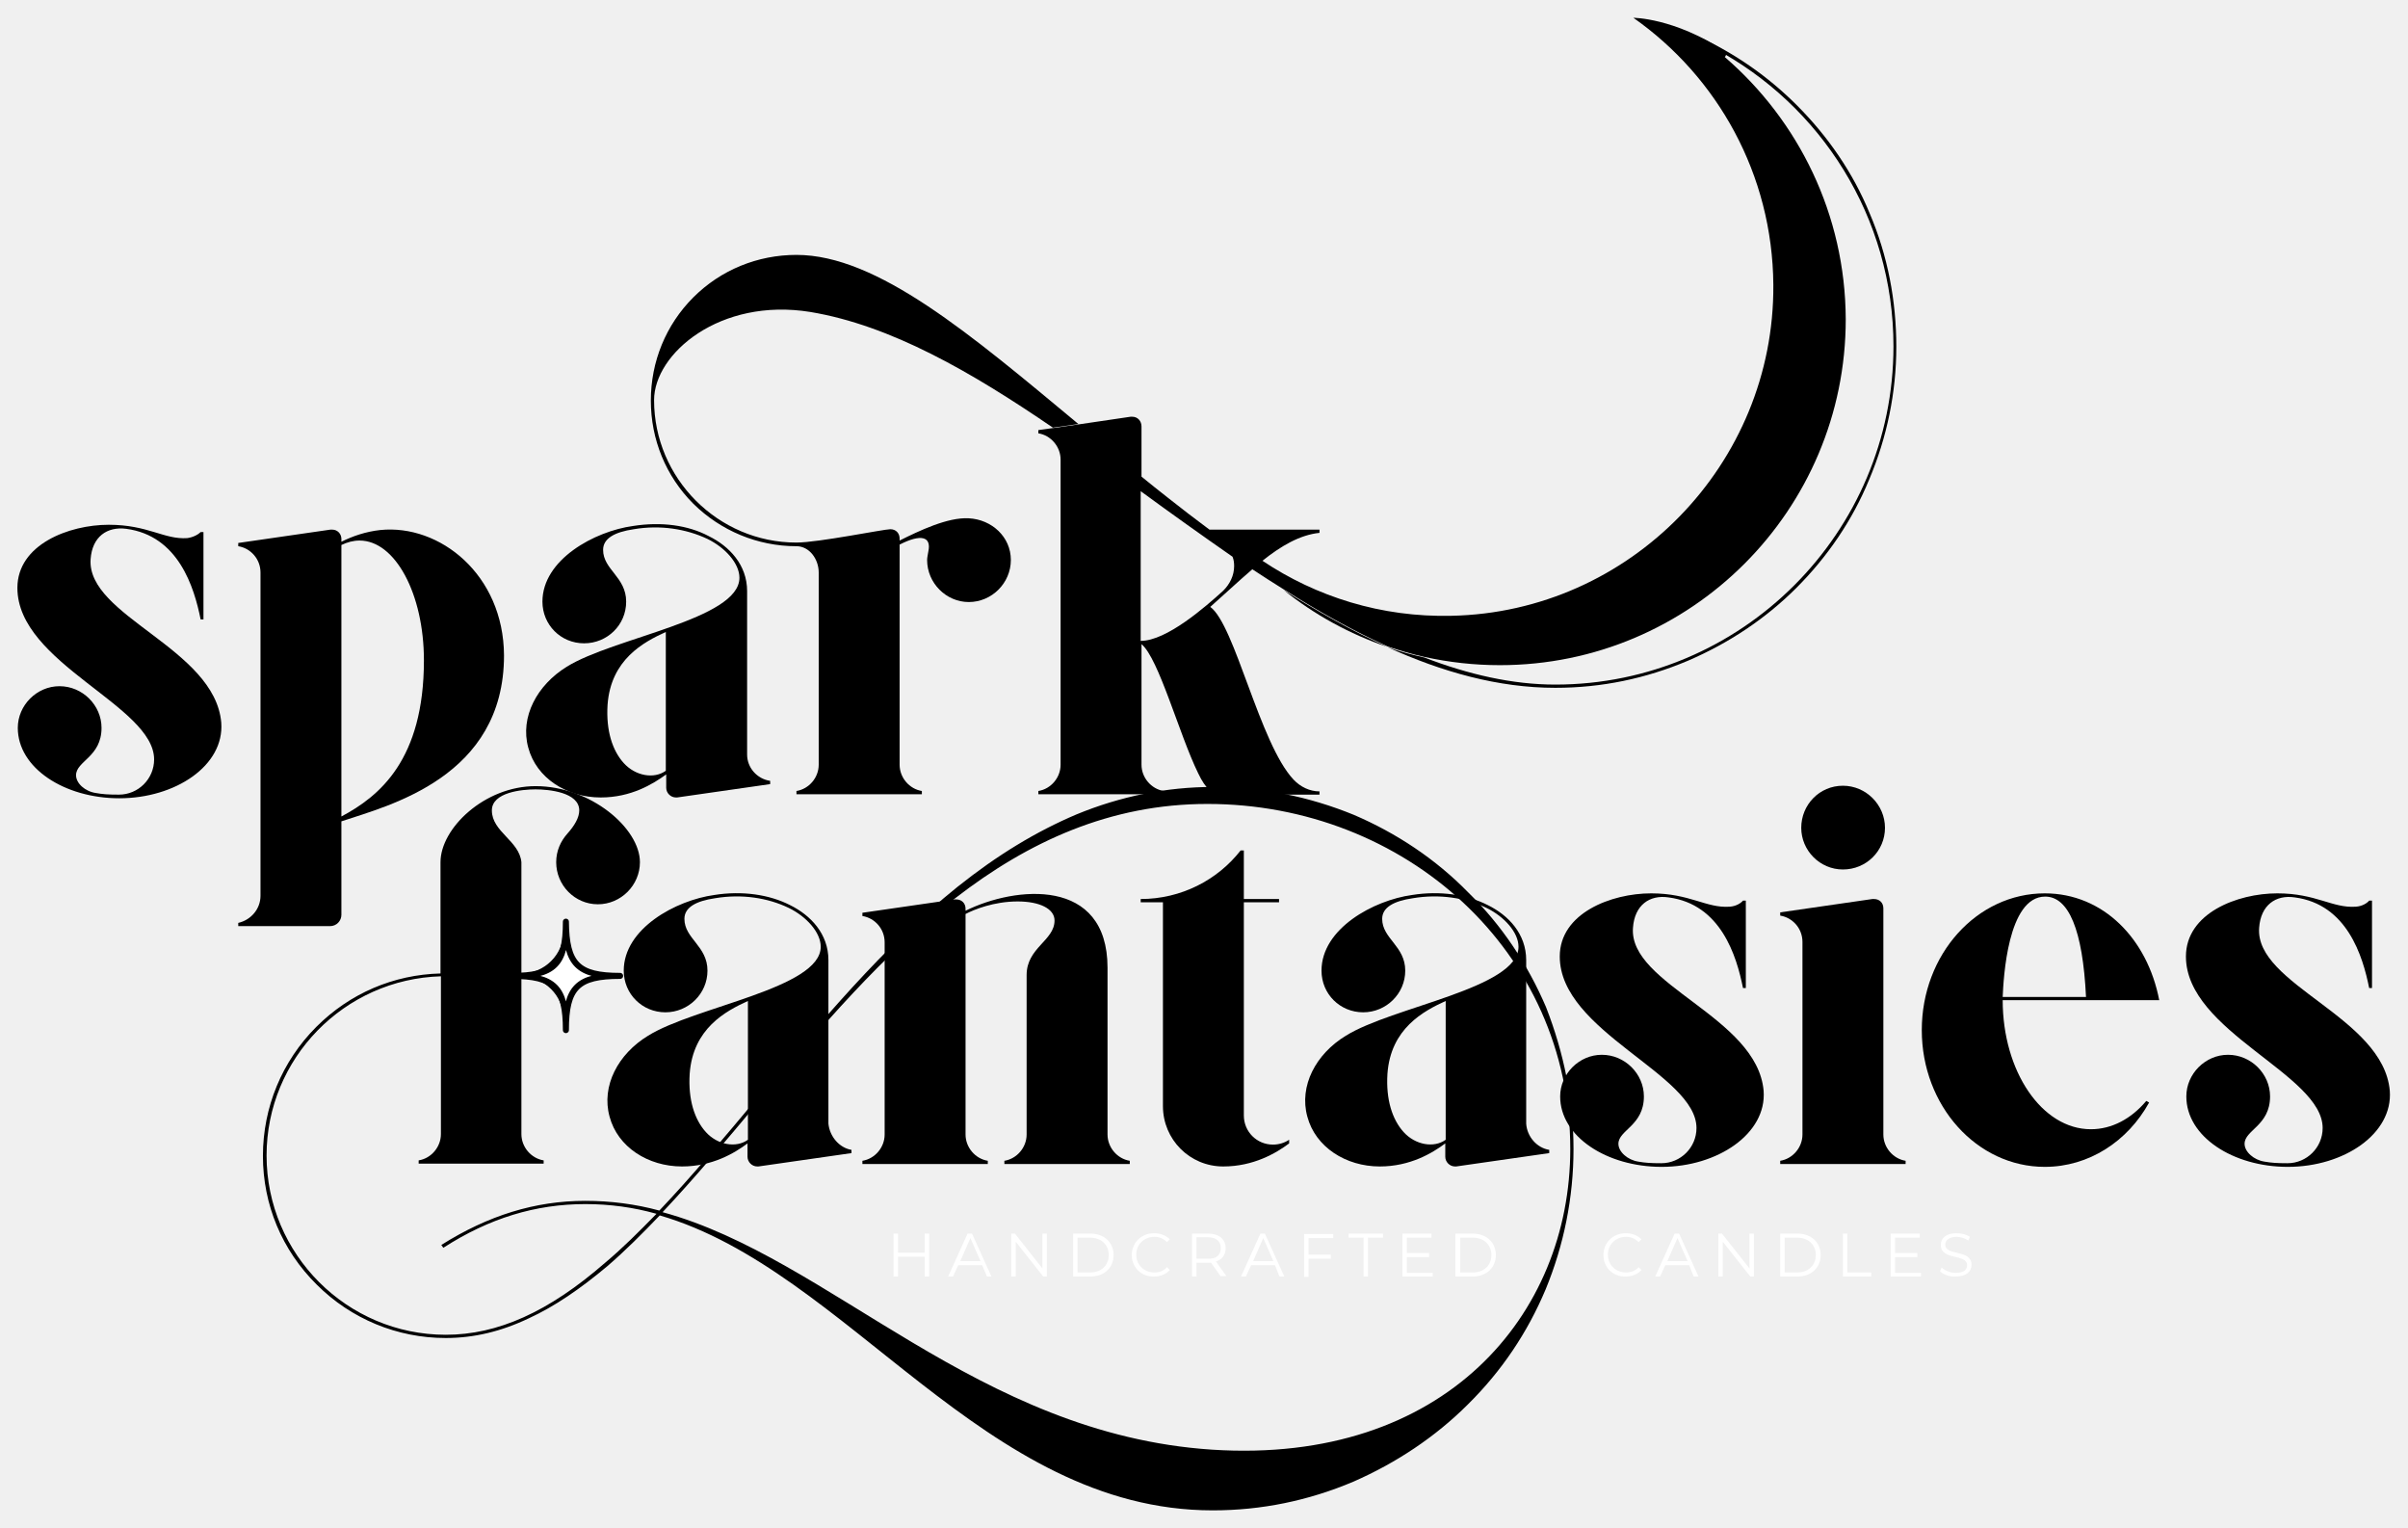
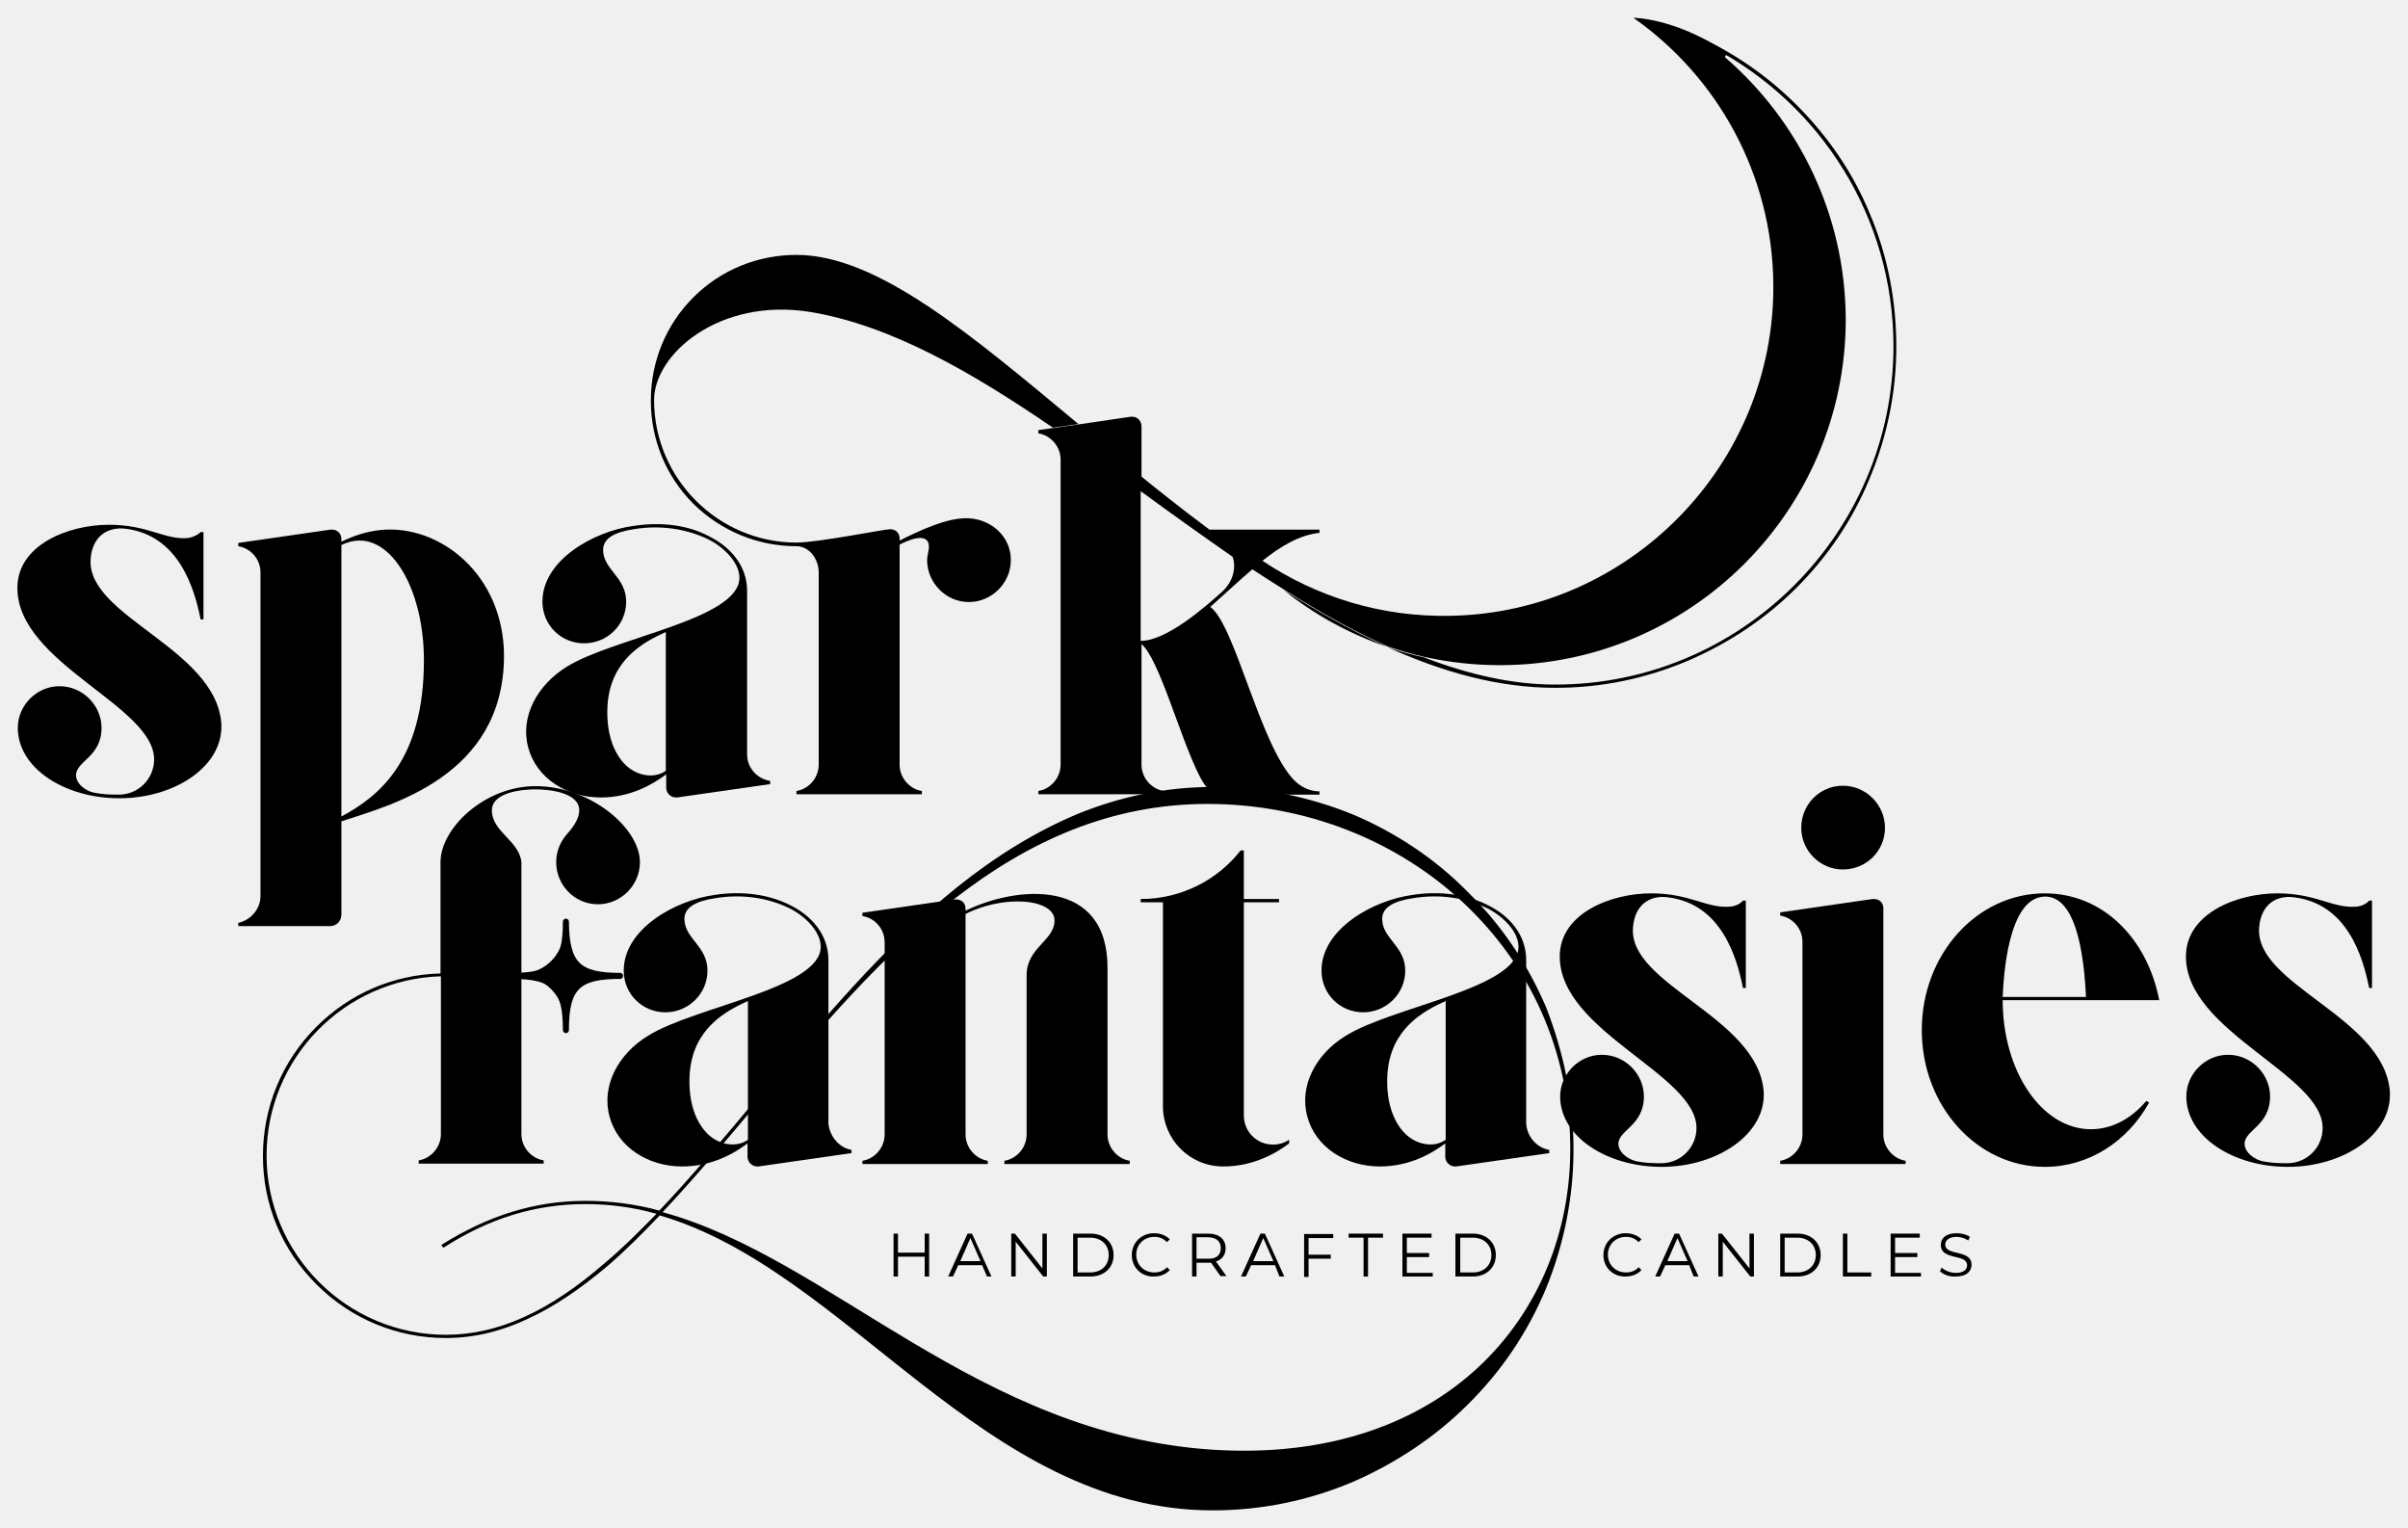
<svg xmlns="http://www.w3.org/2000/svg" version="1.1" id="Layer_1" x="0px" y="0px" viewBox="0 0 595.3 377.6" style="enable-background:new 0 0 595.3 377.6;" xml:space="preserve">
  <style type="text/css">
	.st0{fill:none;}
- 	.st1{fill:#fff;stroke:#000;stroke-width:1.492;stroke-linecap:round;stroke-linejoin:round;stroke-miterlimit:10;}
- 	.st2{fill:#fff;}
+ 	.st1{fill:#000;stroke:#000;stroke-width:1.492;stroke-linecap:round;stroke-linejoin:round;stroke-miterlimit:10;}
+ 	.st2{fill:#000;}
</style>
  <g>
    <g>
      <path d="M389,284c0,12-2.4,23.8-6.9,34.7c-4.5,10.7-10.9,20.2-19.2,28.4c-8.1,8.1-17.8,14.5-28.3,19.1    c-11.1,4.7-22.7,7.1-34.8,7.1c-56.6,0-90.2-59.4-136.7-72.9c-4.3,4.5-8.5,8.7-12.9,12.5c-6.8,5.7-13.1,10-19.4,12.9    c-6.9,3.3-13.7,4.9-20.6,4.9c-12,0-23.4-4.7-31.9-13.2C69.7,309,65,297.7,65,285.7c0-12,4.7-23.4,13.2-31.9    c8.3-8.3,19.1-12.9,30.7-13.2v-27.5c0-8.4,10.9-18.8,23.5-18.8c13.6,0,25.8,10.4,25.8,18.8c0,5.7-4.7,10.4-10.4,10.4    c-5.7,0-10.3-4.7-10.3-10.4c0-2.8,1.1-5.2,2.8-7.1c1.7-1.9,2.9-3.9,2.9-5.7c0-4.5-7.6-5.2-10.8-5.2c-3.3,0-10.8,0.7-10.8,5.2    c0,5.3,6.8,7.5,7.3,12.8v2.8v24.7c5.7,0,10.4-4.7,10.4-10.3h0.8v21.5h-0.8c0-5.7-4.7-10.4-10.4-10.4v35.2v3.7c0,3.2,2.4,6,5.5,6.5    v0.8h-8.3h-2.5H112h-8.5v-0.8c3.1-0.5,5.5-3.3,5.5-6.5v-3.7v-29.8v-5.5c-23.9,0.7-43.1,20.3-43.1,44.3c0,24.4,19.9,44.3,44.3,44.3    c12.8,0,25.4-5.6,39.4-17.8c4.3-3.6,8.4-7.7,12.7-12.1c-5.7-1.6-11.5-2.4-17.6-2.4c-12.3,0-23.8,3.5-35.1,10.8l-0.5-0.7    c11.6-7.3,23.2-10.9,35.6-10.9c6.3,0,12.4,0.8,18.3,2.4c8-8.4,15.9-17.9,24.2-27.8c15.3-18.4,31.2-37.5,49.5-52.2    c9.9-7.9,19.5-13.7,29.4-17.9c10.9-4.5,22.3-6.8,33.8-6.8c12.1,0,23.8,2.4,34.8,6.9c10.5,4.5,20.2,10.9,28.3,19.2    c8.3,8.1,14.7,17.8,19.2,28.3C386.6,260.2,389,271.8,389,284z M388.2,284c0-48.9-40.9-85.3-89.7-85.3    c-48.2,0-80.9,37.5-110.8,73.4c-8.1,9.7-16,19.1-23.9,27.5c41.5,11.3,77.7,54.9,135.9,58.7C357.2,362,388.2,324.9,388.2,284z" />
      <path d="M210.5,284.2v0.8l-23,3.3c0,0-0.1,0-0.3,0c-1.3,0-2.4-1.1-2.4-2.4v-1.2v-2.1c-3.2,2.4-8.7,5.7-16.2,5.7    c-8.4,0-15.9-4.8-17.9-12.3c-2.1-7.6,2.1-15.5,9.5-20c11.5-7.2,42.7-11.7,42.7-22c0-3.6-3.6-7.5-7.9-9.6    c-5.2-2.5-11.6-3.5-18.2-2.4c-4.8,0.7-7.6,2.3-7.6,5.1c0,4.9,5.7,6.7,5.7,12.8c0,5.7-4.7,10.3-10.4,10.3    c-5.7,0-10.3-4.5-10.3-10.3c0-10.4,12.9-17.4,22.4-18.7c6.9-1.1,13.6-0.1,18.7,2.5c5.1,2.5,9.5,7.1,9.5,13.6v2.3V259v4.7v12.5v1.5    C205.1,280.9,207.5,283.7,210.5,284.2z M184.9,247.4c-5.5,2.5-13.6,6.8-14.4,18c-0.4,6.4,1.2,11.3,4,14.4c2.9,3.2,7.5,4,10.4,1.9    V265v-8V248V247.4z" />
      <path d="M279.3,286.9v0.8H271h-22.7v-0.8c3.1-0.5,5.5-3.3,5.5-6.5V241c0-6.8,6.9-8.5,6.9-13.5c0-2.9-3.7-4.7-9.1-4.7    c-5.9,0-10.8,2-12.9,3.1v54.5c0,3.2,2.4,6,5.5,6.5v0.8h-31v-0.8c3.1-0.5,5.5-3.3,5.5-6.5v-47.5c0-3.3-2.4-6-5.5-6.5v-0.8l22.8-3.3    c0.1,0,0.3,0,0.4,0c1.3,0,2.3,0.9,2.3,2.3v0.5c12.3-6.1,35.1-8.4,35.1,14.1v41.2C273.8,283.6,276.2,286.4,279.3,286.9z" />
      <path d="M318.7,281.7v0.9c-3.2,2.4-8.8,5.7-16.3,5.7c-8.3,0-14.9-6.7-14.9-14.9v-2v-47.8V223H282v-0.8c10,0,19-4.7,24.7-12h0.8v12    h8.7v0.8h-8.7v43.6v2v7.1c0,4,3.2,7.2,7.2,7.2C316.1,282.9,317.5,282.5,318.7,281.7z" />
      <path d="M383,284.2v0.8l-23,3.3c0,0-0.1,0-0.3,0c-1.3,0-2.4-1.1-2.4-2.4v-1.2v-2.1c-3.2,2.4-8.7,5.7-16.2,5.7    c-8.4,0-15.9-4.8-17.9-12.3c-2.1-7.6,2.1-15.5,9.5-20c11.5-7.2,42.7-11.7,42.7-22c0-3.6-3.6-7.5-7.9-9.6    c-5.2-2.5-11.6-3.5-18.2-2.4c-4.8,0.7-7.6,2.3-7.6,5.1c0,4.9,5.7,6.7,5.7,12.8c0,5.7-4.7,10.3-10.4,10.3    c-5.7,0-10.3-4.5-10.3-10.3c0-10.4,12.9-17.4,22.4-18.7c6.9-1.1,13.6-0.1,18.7,2.5c5.1,2.5,9.5,7.1,9.5,13.6v2.3V259v4.7v12.5v1.5    C377.5,280.9,379.9,283.7,383,284.2z M357.4,247.4c-5.5,2.5-13.6,6.8-14.4,18c-0.4,6.4,1.2,11.3,4,14.4c2.9,3.2,7.5,4,10.4,1.9    V265v-8V248V247.4z" />
      <path d="M410.8,288.4c-13.6,0-25.1-7.5-25.1-17.4c0-5.6,4.7-10.3,10.3-10.3c5.7,0,10.4,4.7,10.4,10.3c0,7.2-6.3,8.3-6.3,11.7    c0,2,2.3,4,4.9,4.4c1.7,0.3,3.1,0.4,5.7,0.4c4.8,0,8.7-3.9,8.7-8.7c0-13.3-33.8-23.8-33.8-42.4c0-10.7,12.7-15.6,22.6-15.6    c9.6,0,13.6,3.7,19.4,3.3c1.5-0.1,2.7-0.8,3.3-1.5h0.7v21.6c0,0-0.4,0-0.7,0c-1.6-8-5.5-20.7-18.4-22.4c-4.7-0.7-8.4,1.9-8.8,7.5    c-1.1,14.1,30.7,22,32.3,40.3C436.8,280.2,424.6,288.4,410.8,288.4z" />
      <path d="M445.6,232.8c0-3.3-2.4-6-5.5-6.5v-0.8l22.8-3.3c0.1,0,0.3,0,0.4,0c1.3,0,2.3,0.9,2.3,2.3v55.9c0,3.2,2.4,6,5.5,6.5v0.8    h-31v-0.8c3.1-0.5,5.5-3.3,5.5-6.5V232.8z M455.6,214.9c-5.7,0-10.3-4.7-10.3-10.3c0-5.7,4.5-10.4,10.3-10.4    c5.7,0,10.4,4.7,10.4,10.4C466,210.3,461.4,214.9,455.6,214.9z" />
      <path d="M530.6,272.1l0.7,0.4c-5.3,9.6-14.9,15.9-25.8,15.9c-16.8,0-30.4-15.1-30.4-33.8c0-18.7,13.6-33.8,30.4-33.8    c14.5,0,25.4,11.3,28.3,26.4h-12.4h-5.7h-20.6c0,17.6,9.7,31.9,21.8,31.9C522.1,279.1,526.9,276.5,530.6,272.1z M495.1,246.4h20.6    c-0.8-16.6-4.3-24.8-10.1-24.8C496.3,221.6,495.3,241.9,495.1,246.4z" />
      <path d="M565.6,288.4c-13.6,0-25.1-7.5-25.1-17.4c0-5.6,4.7-10.3,10.3-10.3c5.7,0,10.4,4.7,10.4,10.3c0,7.2-6.3,8.3-6.3,11.7    c0,2,2.3,4,4.9,4.4c1.7,0.3,3.1,0.4,5.7,0.4c4.8,0,8.7-3.9,8.7-8.7c0-13.3-33.8-23.8-33.8-42.4c0-10.7,12.7-15.6,22.6-15.6    c9.6,0,13.6,3.7,19.4,3.3c1.5-0.1,2.7-0.8,3.3-1.5h0.7v21.6c0,0-0.4,0-0.7,0c-1.6-8-5.5-20.7-18.4-22.4c-4.7-0.7-8.4,1.9-8.8,7.5    c-1.1,14.1,30.7,22,32.3,40.3C591.6,280.2,579.5,288.4,565.6,288.4z" />
    </g>
    <path class="st0" d="M282,122.4v4v2.8c0,0,0,18.4,0,29.2c6.4,0,16-8.4,20.4-12.4c1.6-1.6,2.7-3.7,2.7-6.1c0-0.8-0.1-1.6-0.3-2.4   c-7.6-5.2-15.2-10.7-22.7-16.2V122.4z" />
    <path class="st0" d="M88.9,133.6c-1.6,0-3.1,0.4-4.5,1.1v10.1v3.1v44.4v9.5c9.5-5.1,20.4-14,20.4-38.6   C104.8,146.8,97.7,133.6,88.9,133.6z" />
    <path class="st0" d="M150.2,174.2c-0.4,6.4,1.2,11.3,4,14.4c2.9,3.2,7.5,4,10.4,1.9v-16.7v-8v-8.9v-0.7   C159.1,158.7,151,163,150.2,174.2z" />
    <path class="st0" d="M456.2,78.9c0,47.2-38.3,85.5-85.5,85.5c-6.3,0-12.5-0.7-18.5-2c10.9,4.2,21.8,6.7,32.4,6.7   c46.1,0,83.6-37.5,83.6-83.6c0-31.9-18-59.6-44.4-73.7C443.5,27.6,456.2,51.8,456.2,78.9z" />
    <path d="M22.4,138.2c0.4-5.6,4.1-8.1,8.8-7.5c12.9,1.7,16.8,14.4,18.4,22.4c0.3,0,0.7,0,0.7,0v-21.6h-0.7c-0.7,0.7-1.9,1.3-3.3,1.5   c-5.7,0.4-9.7-3.3-19.4-3.3c-9.9,0-22.6,4.9-22.6,15.6c0,18.7,33.8,29.1,33.8,42.4c0,4.8-3.9,8.7-8.7,8.7c-2.7,0-4-0.1-5.7-0.4   c-2.7-0.4-4.9-2.4-4.9-4.4c0-3.5,6.3-4.5,6.3-11.7c0-5.6-4.7-10.3-10.4-10.3c-5.6,0-10.3,4.7-10.3,10.3c0,9.9,11.5,17.4,25.1,17.4   c13.9,0,26-8.1,25.2-18.7C53.1,160.2,21.4,152.3,22.4,138.2z" />
    <path d="M94,131c-3.6,0.4-6.8,1.5-9.6,2.9v-0.7c0-1.2-0.9-2.3-2.3-2.3c-0.1,0-0.3,0-0.4,0l-22.8,3.3v0.8c3.1,0.5,5.5,3.2,5.5,6.5   v1.5v30.7v14.3v29.8v3.6c0,3.3-2.4,6-5.5,6.7v0.8h22.7c1.6,0,2.8-1.3,2.8-2.8V203c11.7-3.9,40.2-10.9,40.2-41   C124.5,142,108.7,129.5,94,131z M84.4,201.8v-9.5v-44.4v-3.1v-10.1c1.5-0.7,2.9-1.1,4.5-1.1c8.8,0,15.9,13.2,15.9,29.6   C104.8,187.8,93.8,196.8,84.4,201.8z" />
    <path d="M184.7,186.5V185v-12.5v-4.7v-19.4v-2.3c0-6.5-4.4-11.1-9.5-13.6c-5.1-2.7-11.7-3.6-18.7-2.5c-9.5,1.3-22.4,8.3-22.4,18.7   c0,5.7,4.5,10.3,10.3,10.3c5.7,0,10.4-4.5,10.4-10.3c0-6.1-5.7-7.9-5.7-12.8c0-2.8,2.8-4.4,7.6-5.1c6.5-1.1,12.9-0.1,18.2,2.4   c4.3,2.1,7.9,6,7.9,9.6c0,10.3-31.2,14.8-42.7,22c-7.3,4.5-11.6,12.4-9.5,20c2,7.5,9.5,12.3,17.9,12.3c7.5,0,12.9-3.3,16.2-5.7v2.1   v1.2c0,1.3,1.1,2.4,2.4,2.4c0.1,0,0.3,0,0.3,0l23-3.3V193C187.1,192.5,184.7,189.7,184.7,186.5z M164.6,156.9v8.9v8v16.7   c-2.9,2.1-7.5,1.3-10.4-1.9c-2.8-3.1-4.4-8-4-14.4c0.8-11.2,8.9-15.5,14.4-18V156.9z" />
    <path d="M462.2,52.7c-4.1-10-10.3-19-18-26.7c-7.1-7.1-15.3-12.8-24.4-17c1.3,0.9,2.6,1.9,3.9,2.9c26.4,14,44.4,41.8,44.4,73.7   c0,46-37.5,83.6-83.6,83.6c-10.6,0-21.5-2.5-32.4-6.7c-3.1-0.7-6.2-1.5-9.2-2.6c13.6,6.2,27.5,10.1,41.6,10.1   c11.5,0,22.4-2.3,32.8-6.7c10-4.3,19.1-10.3,26.8-18c7.7-7.7,13.9-16.8,18-26.8c4.4-10.4,6.7-21.5,6.7-32.8S466.7,63.2,462.2,52.7z   " />
    <path d="M196.9,63c-9.6,0-18.7,3.7-25.5,10.5c-6.8,6.8-10.5,15.9-10.5,25.5s3.7,18.7,10.5,25.5c6.8,6.7,15.9,10.5,25.5,10.5   c3.2,0,5.5,3.2,5.5,6.5v1.5v7.6v29.5v8.9c0,3.2-2.4,6-5.5,6.5v0.8h31v-0.8c-3.1-0.5-5.5-3.3-5.5-6.5v-8.9v-30v-15.5   c5.3-2.7,7.9-2,7.1,1.7c-0.1,0.7-0.3,1.5-0.3,2.1c0,5.7,4.7,10.4,10.3,10.4c5.7,0,10.4-4.7,10.4-10.4c0-5.7-4.7-10-10.4-10.3   c-5.2-0.3-12.3,3.1-17.1,5.5v-0.5c0-1.3-0.9-2.3-2.3-2.3c-1.6,0-17.8,3.3-23.2,3.3c-19.4,0-35.2-15.9-35.2-35.2   c0-11.5,16.3-25.4,38.6-21.8c19.9,3.3,39.8,14.8,60,28.6l6.3-0.9C239.9,82.6,216.9,63,196.9,63z" />
    <path d="M343,159.9c-8.6-3.9-17.2-8.7-25.7-14.1C324.9,151.9,333.6,156.7,343,159.9z" />
    <path class="st1" d="M153.3,241.2c-10.5,0-13.4,2.8-13.4,13.4c0-10.5-2.8-13.4-13.4-13.4c10.5,0,13.4-2.8,13.4-13.4   C140,238.3,142.8,241.2,153.3,241.2z" />
    <path d="M426.4,14.1C426.4,14.1,426.4,14.1,426.4,14.1c0.4-0.4,0.5-1.1-0.1-1.5c-12.4-8.2-22.5-8.2-22.5-8.2c0,0,0,0,0,0   c20.8,14.6,34.4,38.7,34.6,66c0.3,44.3-35.4,80.9-79.6,81.8c-17.3,0.4-33.4-4.7-46.7-13.6c0,0,0,0,0,0c4.5-3.6,9.2-6.4,14.1-6.9   c0-0.4,0-0.8,0-0.8h-27.2h0c-3.5-2.6-6.9-5.2-10.3-7.9c-2.2-1.7-4.4-3.5-6.5-5.2c0,0,0,0,0,0v0v-12.4c0-1.3-0.9-2.4-2.3-2.4   c-0.1,0-0.3,0-0.4,0l-12.9,1.9l-6.3,0.9l-3.6,0.5v0.8c3.1,0.5,5.5,3.3,5.5,6.5v1.5v7.7v4.8v2.5v25.4v29.8v3.7c0,3.2-2.4,6-5.5,6.5   v0.8h31v-0.8c-3.1-0.5-5.5-3.3-5.5-6.5v-3.7v-2.1c0,0,0-21.8,0-24c4.3,3.6,9.3,22.3,14,31.9c1.9,4,3.6,5.3,5.7,5.3h24.3v-0.8   c-2.4,0-4.7-1.1-6.4-2.9c-8.4-8.9-14.5-38.3-20.6-42.7c3.4-3,6.9-6.3,10.4-9.3h0c2.6,1.7,5.2,3.4,7.8,5   c8.5,5.4,17.1,10.2,25.7,14.1c0,0,0,0,0,0c3,1,6,1.9,9.2,2.6c6,1.3,12.1,2,18.5,2c47.2,0,85.5-38.3,85.5-85.5   C456.2,53,444.6,29.8,426.4,14.1z M305.1,139.9c0,2.4-1.1,4.5-2.7,6.1c-4.4,4-14,12.4-20.4,12.4c0-10.8,0-29.2,0-29.2v-2.8v-4v-1v0   c0,0,0,0,0,0c7.5,5.5,15.1,10.9,22.7,16.2C305,138.3,305.1,139.1,305.1,139.9z" />
    <path d="M421,20.7" />
    <g>
      <path class="st2" d="M229.7,304.9v10.6h-1.1v-4.9H222v4.9h-1.1v-10.6h1.1v4.7h6.6v-4.7H229.7z" />
      <path class="st2" d="M242.8,312.7h-5.9l-1.3,2.8h-1.2l4.8-10.6h1.1l4.8,10.6H244L242.8,312.7z M242.4,311.7l-2.5-5.7l-2.5,5.7    H242.4z" />
      <path class="st2" d="M258.8,304.9v10.6h-0.9l-6.8-8.6v8.6H250v-10.6h0.9l6.8,8.6v-8.6H258.8z" />
      <path class="st2" d="M265.3,304.9h4.3c3.4,0,5.7,2.2,5.7,5.3c0,3.1-2.3,5.3-5.7,5.3h-4.3V304.9z M269.5,314.5    c2.8,0,4.6-1.8,4.6-4.3c0-2.5-1.8-4.3-4.6-4.3h-3.1v8.6H269.5z" />
      <path class="st2" d="M279.8,310.2c0-3.1,2.4-5.4,5.5-5.4c1.5,0,2.9,0.5,3.9,1.5l-0.7,0.7c-0.9-0.9-1.9-1.3-3.1-1.3    c-2.6,0-4.5,1.9-4.5,4.4s1.9,4.4,4.5,4.4c1.2,0,2.3-0.4,3.1-1.3l0.7,0.7c-0.9,1-2.3,1.6-3.9,1.6    C282.2,315.6,279.8,313.3,279.8,310.2z" />
      <path class="st2" d="M301.8,315.5l-2.4-3.4c-0.3,0-0.5,0-0.8,0h-2.8v3.4h-1.1v-10.6h4c2.7,0,4.3,1.4,4.3,3.6    c0,1.7-0.9,2.8-2.4,3.3l2.6,3.6H301.8z M301.8,308.5c0-1.7-1.1-2.7-3.2-2.7h-2.8v5.3h2.8C300.7,311.2,301.8,310.2,301.8,308.5z" />
      <path class="st2" d="M315.2,312.7h-5.9l-1.3,2.8h-1.2l4.8-10.6h1.1l4.8,10.6h-1.2L315.2,312.7z M314.8,311.7l-2.5-5.7l-2.5,5.7    H314.8z" />
      <path class="st2" d="M323.5,305.9v4.2h5.5v1h-5.5v4.5h-1.1v-10.6h7.2v1H323.5z" />
      <path class="st2" d="M337.1,305.9h-3.7v-1h8.5v1h-3.7v9.6h-1.1V305.9z" />
      <path class="st2" d="M354.2,314.5v1h-7.5v-10.6h7.2v1h-6.1v3.8h5.5v1h-5.5v3.9H354.2z" />
      <path class="st2" d="M359.8,304.9h4.3c3.4,0,5.7,2.2,5.7,5.3c0,3.1-2.3,5.3-5.7,5.3h-4.3V304.9z M364.1,314.5    c2.8,0,4.6-1.8,4.6-4.3c0-2.5-1.8-4.3-4.6-4.3H361v8.6H364.1z" />
    </g>
    <g>
      <path class="st2" d="M396.4,310.2c0-3.1,2.4-5.4,5.5-5.4c1.5,0,2.9,0.5,3.9,1.5l-0.7,0.7c-0.9-0.9-1.9-1.3-3.1-1.3    c-2.6,0-4.5,1.9-4.5,4.4s1.9,4.4,4.5,4.4c1.2,0,2.3-0.4,3.1-1.3l0.7,0.7c-0.9,1-2.3,1.6-3.9,1.6    C398.8,315.6,396.4,313.3,396.4,310.2z" />
      <path class="st2" d="M417.6,312.7h-5.9l-1.3,2.8h-1.2l4.8-10.6h1.1l4.8,10.6h-1.2L417.6,312.7z M417.2,311.7l-2.5-5.7l-2.5,5.7    H417.2z" />
      <path class="st2" d="M433.6,304.9v10.6h-0.9l-6.8-8.6v8.6h-1.1v-10.6h0.9l6.8,8.6v-8.6H433.6z" />
      <path class="st2" d="M440.1,304.9h4.3c3.4,0,5.7,2.2,5.7,5.3c0,3.1-2.3,5.3-5.7,5.3h-4.3V304.9z M444.3,314.5    c2.8,0,4.6-1.8,4.6-4.3c0-2.5-1.8-4.3-4.6-4.3h-3.1v8.6H444.3z" />
      <path class="st2" d="M455.6,304.9h1.1v9.6h5.9v1h-7V304.9z" />
      <path class="st2" d="M474.9,314.5v1h-7.5v-10.6h7.2v1h-6.1v3.8h5.5v1h-5.5v3.9H474.9z" />
      <path class="st2" d="M479.6,314.2l0.4-0.9c0.8,0.7,2.1,1.3,3.5,1.3c2,0,2.8-0.8,2.8-1.9c0-2.9-6.5-1.1-6.5-5    c0-1.6,1.2-2.9,3.9-2.9c1.2,0,2.4,0.3,3.3,0.9l-0.4,0.9c-0.9-0.6-2-0.9-2.9-0.9c-1.9,0-2.8,0.9-2.8,1.9c0,2.9,6.5,1.1,6.5,5    c0,1.6-1.2,2.9-3.9,2.9C481.9,315.6,480.4,315,479.6,314.2z" />
    </g>
  </g>
</svg>
